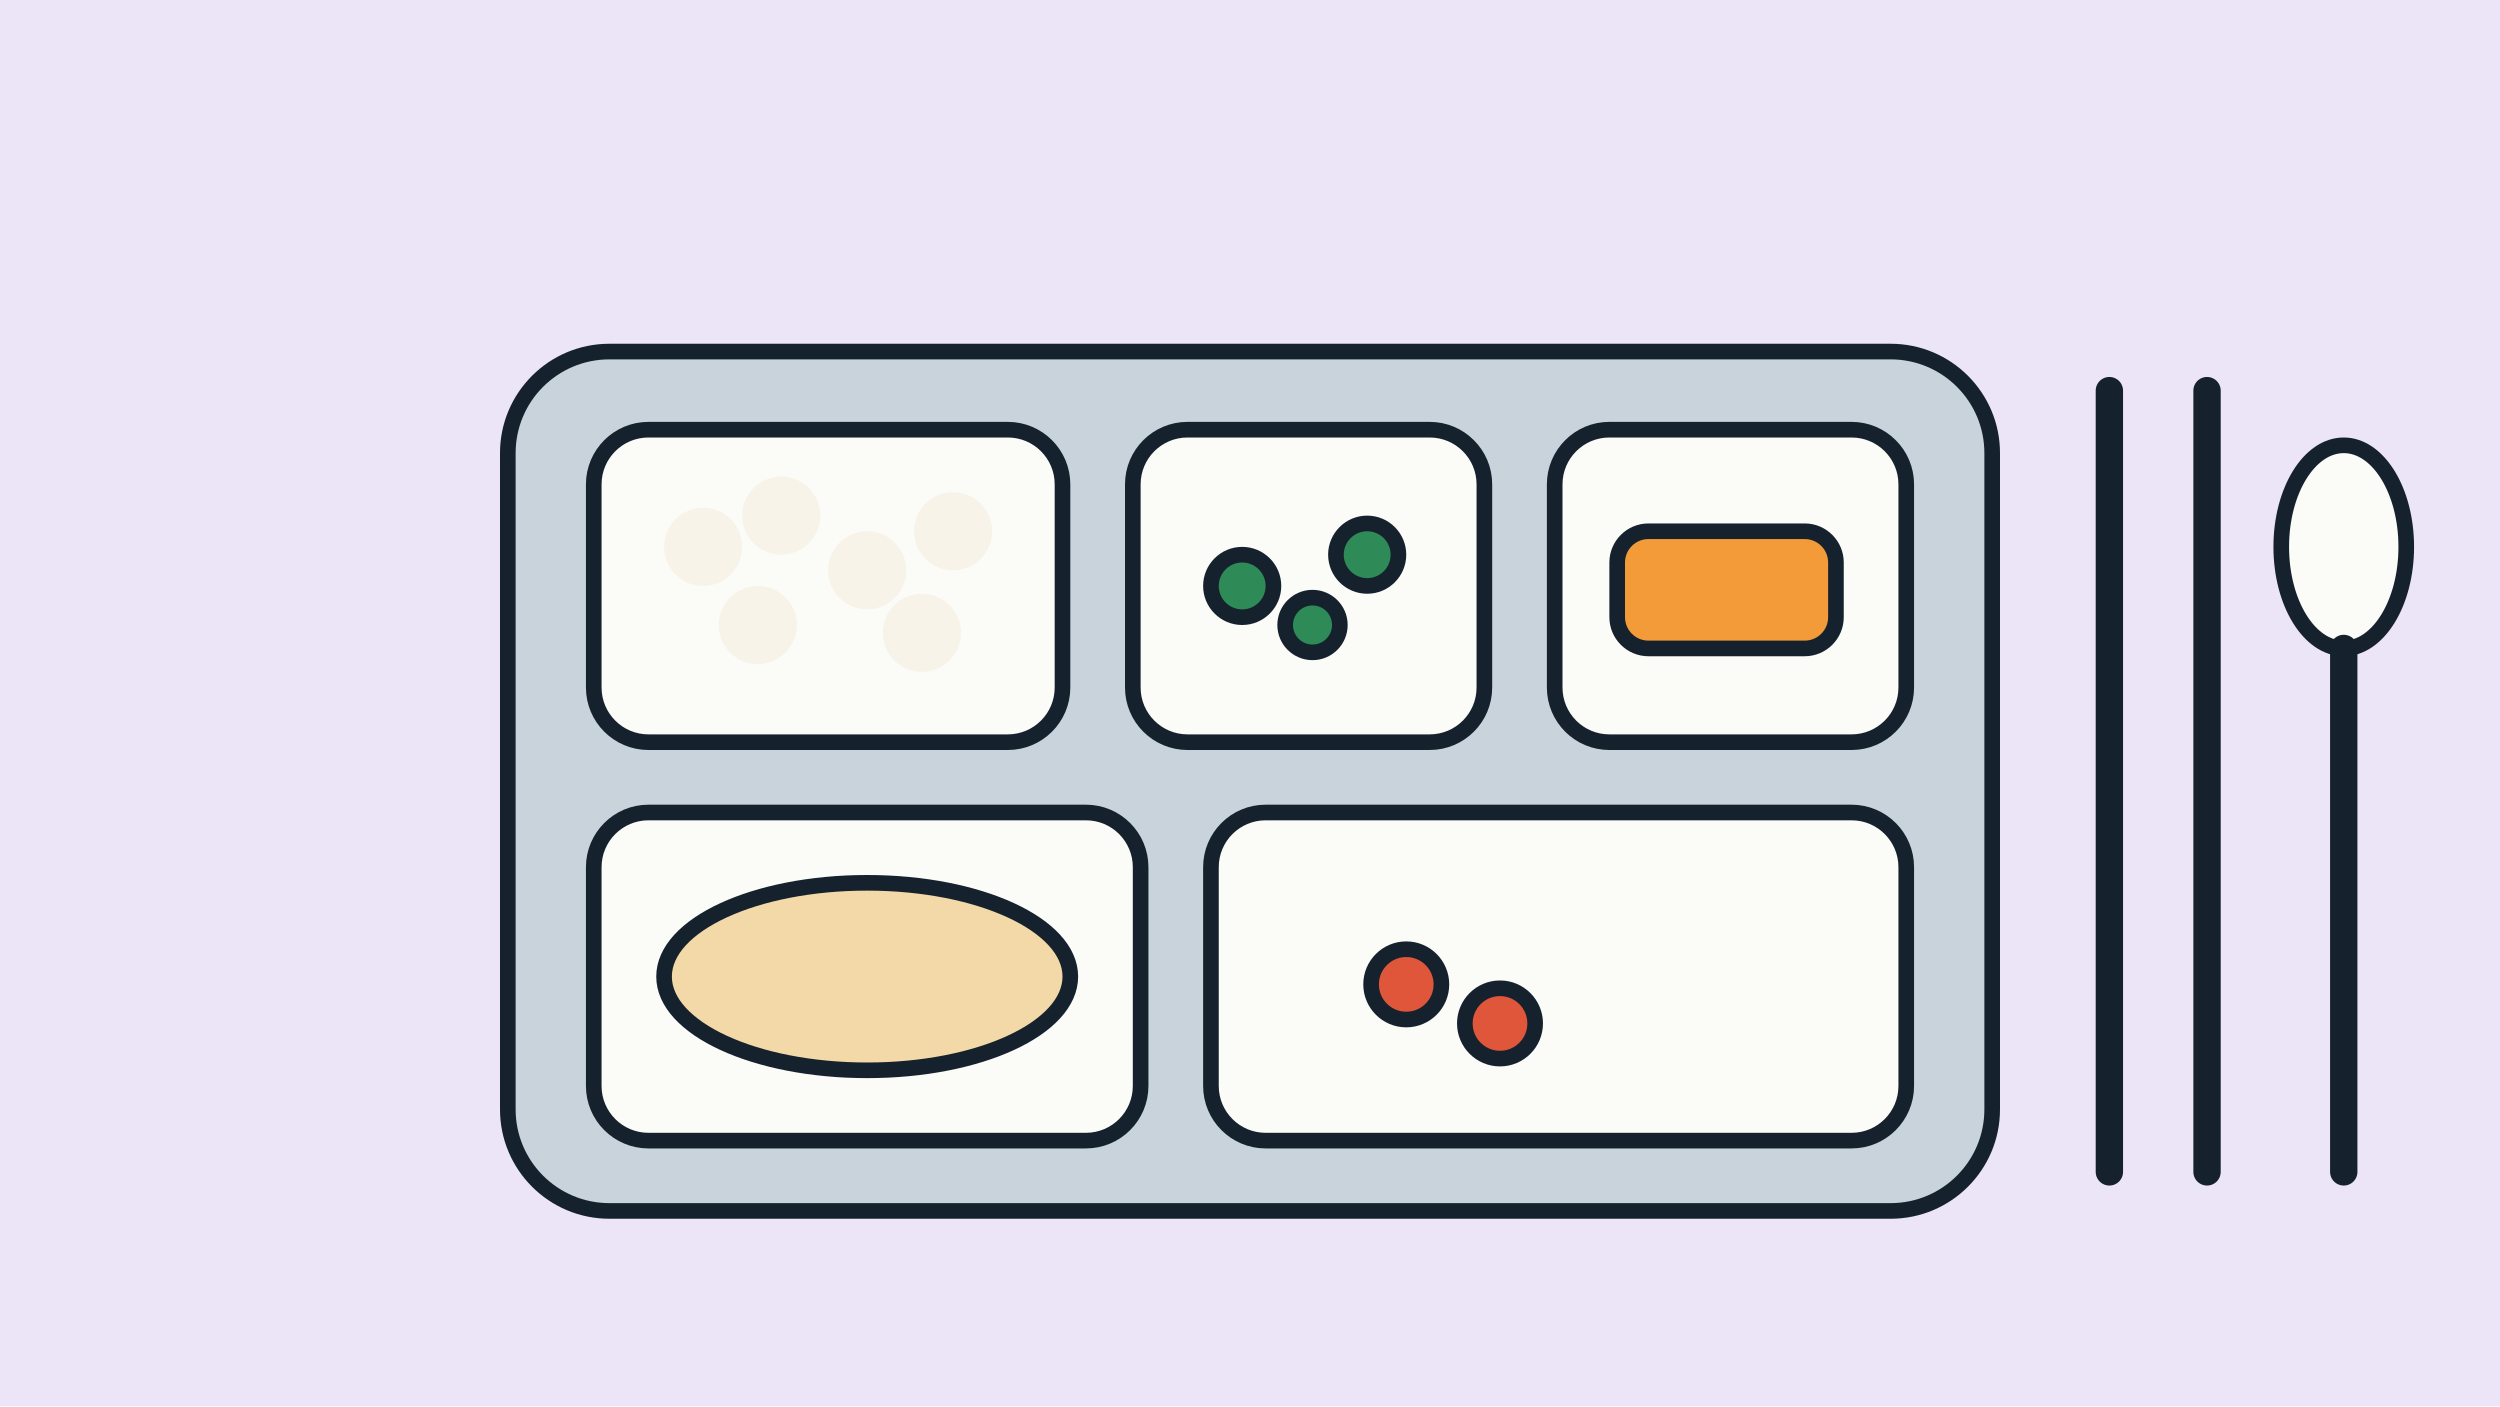
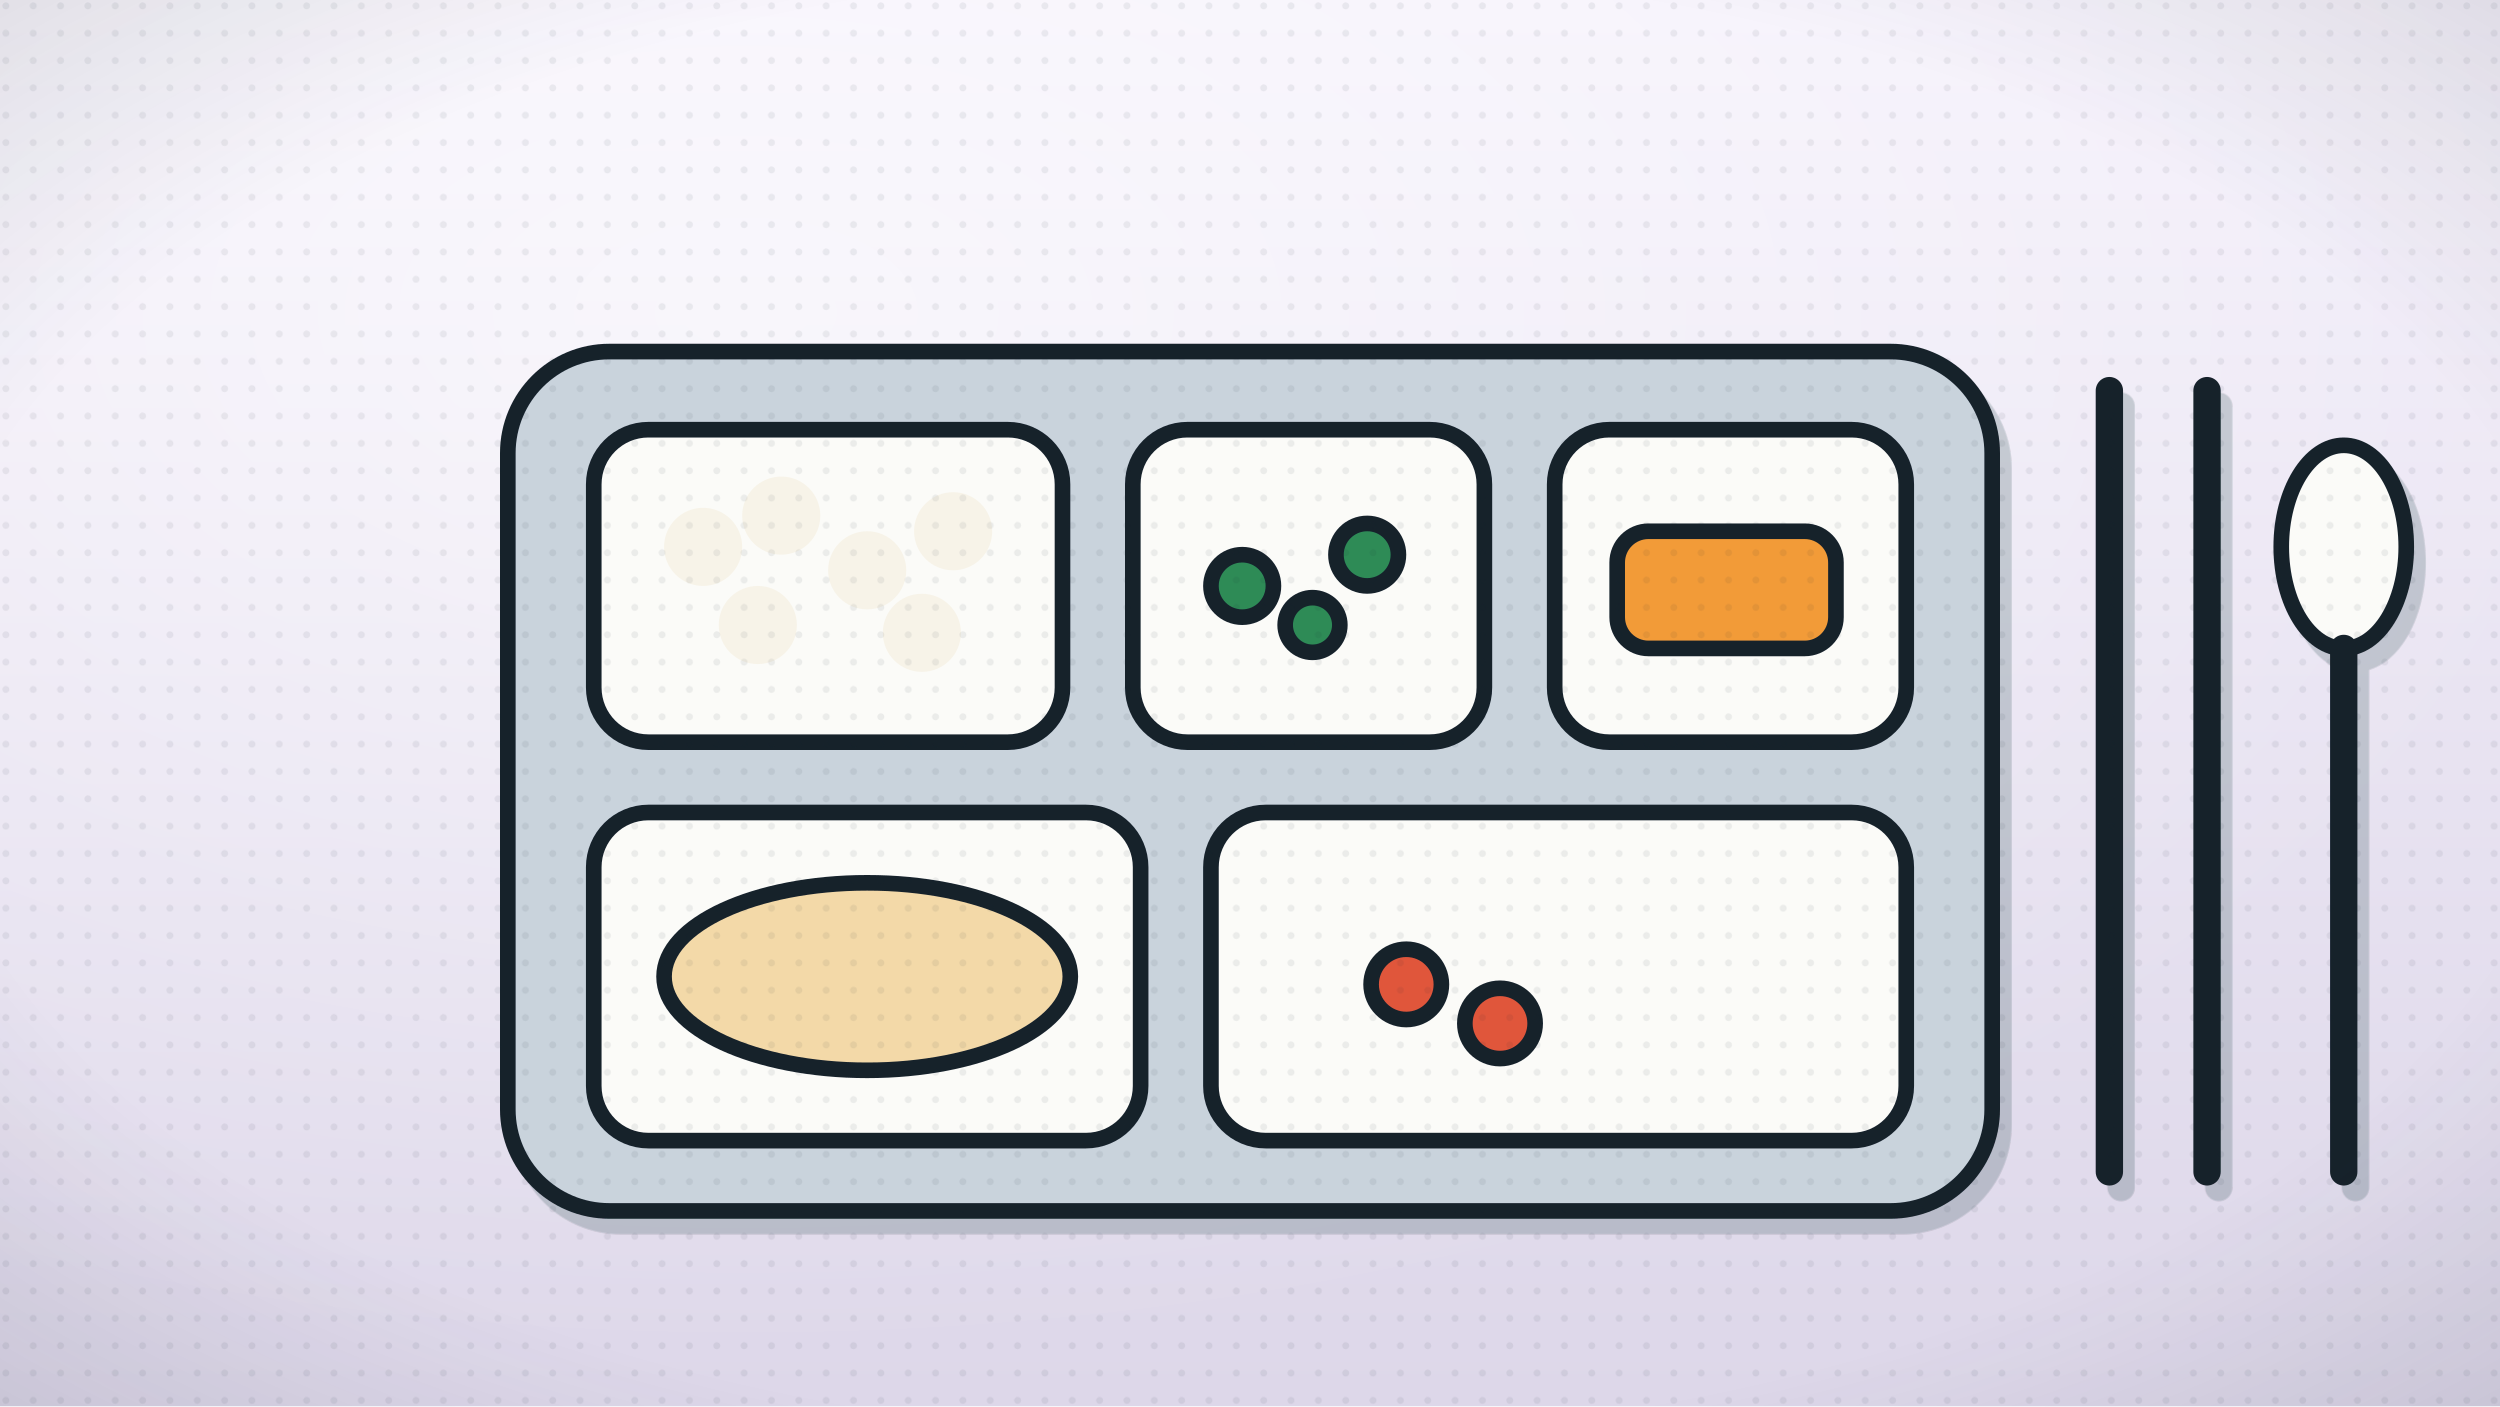
- <svg xmlns="http://www.w3.org/2000/svg" viewBox="0 0 640 360" role="img" aria-label="음식이 조금 남은 급식 식판과 수저">
-   <rect width="640" height="360" fill="#ECE5F7" />
-   <g stroke="#15212C" stroke-width="4" stroke-linejoin="round" stroke-linecap="round">
-     <rect x="130" y="90" width="380" height="220" rx="26" fill="#C9D3DC" />
-     <rect x="152" y="110" width="120" height="80" rx="14" fill="#FBFBF8" />
-     <rect x="290" y="110" width="90" height="80" rx="14" fill="#FBFBF8" />
-     <rect x="398" y="110" width="90" height="80" rx="14" fill="#FBFBF8" />
-     <rect x="152" y="208" width="140" height="84" rx="14" fill="#FBFBF8" />
-     <rect x="310" y="208" width="178" height="84" rx="14" fill="#FBFBF8" />
-     <circle cx="180" cy="140" r="10" fill="#F7F3E8" stroke="none" />
-     <circle cx="200" cy="132" r="10" fill="#F7F3E8" stroke="none" />
-     <circle cx="222" cy="146" r="10" fill="#F7F3E8" stroke="none" />
-     <circle cx="244" cy="136" r="10" fill="#F7F3E8" stroke="none" />
-     <circle cx="194" cy="160" r="10" fill="#F7F3E8" stroke="none" />
-     <circle cx="236" cy="162" r="10" fill="#F7F3E8" stroke="none" />
-     <circle cx="318" cy="150" r="8" fill="#2E8B57" />
-     <circle cx="336" cy="160" r="7" fill="#2E8B57" />
-     <circle cx="350" cy="142" r="8" fill="#2E8B57" />
-     <rect x="414" y="136" width="56" height="30" rx="8" fill="#F29B38" />
-     <ellipse cx="222" cy="250" rx="52" ry="24" fill="#F3D9A8" />
-     <circle cx="360" cy="252" r="9" fill="#E0563B" />
-     <circle cx="384" cy="262" r="9" fill="#E0563B" />
-     <path d="M540 100 L540 300" fill="none" stroke-width="7" />
-     <path d="M565 100 L565 300" fill="none" stroke-width="7" />
-     <ellipse cx="600" cy="140" rx="16" ry="26" fill="#FBFBF8" />
-     <path d="M600 166 L600 300" fill="none" stroke-width="7" />
+ <svg xmlns="http://www.w3.org/2000/svg" data-polished="1" viewBox="0 0 640 360" role="img" aria-label="음식이 조금 남은 급식 식판과 수저">
+   <defs>
+     <linearGradient id="pbg" x1="0" y1="0" x2="0" y2="1">
+       <stop offset="0" stop-color="#f5f1fb" />
+       <stop offset="1" stop-color="#ddd7e9" />
+     </linearGradient>
+     <radialGradient id="pglow" cx="0.3" cy="0.22" r="0.75">
+       <stop offset="0" stop-color="#FFFFFF" stop-opacity=".55" />
+       <stop offset="1" stop-color="#FFFFFF" stop-opacity="0" />
+     </radialGradient>
+     <pattern id="pdot" width="7" height="7" patternUnits="userSpaceOnUse">
+       <circle cx="1.5" cy="1.5" r=".9" fill="#15212C" opacity=".07" />
+     </pattern>
+     <filter id="psh" x="-5%" y="-5%" width="115%" height="120%">
+       <feDropShadow dx="3" dy="4" stdDeviation="0" flood-color="#15212C" flood-opacity=".18" />
+     </filter>
+     <radialGradient id="pvig" cx="0.5" cy="0.5" r="0.75">
+       <stop offset=".7" stop-color="#15212C" stop-opacity="0" />
+       <stop offset="1" stop-color="#15212C" stop-opacity=".12" />
+     </radialGradient>
+   </defs>
+   <rect width="640" height="360" fill="url(#pbg)" />
+   <rect width="640" height="360" fill="url(#pglow)" />
+   <g filter="url(#psh)">
+     <g stroke="#15212C" stroke-width="4" stroke-linejoin="round" stroke-linecap="round">
+       <rect x="130" y="90" width="380" height="220" rx="26" fill="#C9D3DC" />
+       <rect x="152" y="110" width="120" height="80" rx="14" fill="#FBFBF8" />
+       <rect x="290" y="110" width="90" height="80" rx="14" fill="#FBFBF8" />
+       <rect x="398" y="110" width="90" height="80" rx="14" fill="#FBFBF8" />
+       <rect x="152" y="208" width="140" height="84" rx="14" fill="#FBFBF8" />
+       <rect x="310" y="208" width="178" height="84" rx="14" fill="#FBFBF8" />
+       <circle cx="180" cy="140" r="10" fill="#F7F3E8" stroke="none" />
+       <circle cx="200" cy="132" r="10" fill="#F7F3E8" stroke="none" />
+       <circle cx="222" cy="146" r="10" fill="#F7F3E8" stroke="none" />
+       <circle cx="244" cy="136" r="10" fill="#F7F3E8" stroke="none" />
+       <circle cx="194" cy="160" r="10" fill="#F7F3E8" stroke="none" />
+       <circle cx="236" cy="162" r="10" fill="#F7F3E8" stroke="none" />
+       <circle cx="318" cy="150" r="8" fill="#2E8B57" />
+       <circle cx="336" cy="160" r="7" fill="#2E8B57" />
+       <circle cx="350" cy="142" r="8" fill="#2E8B57" />
+       <rect x="414" y="136" width="56" height="30" rx="8" fill="#F29B38" />
+       <ellipse cx="222" cy="250" rx="52" ry="24" fill="#F3D9A8" />
+       <circle cx="360" cy="252" r="9" fill="#E0563B" />
+       <circle cx="384" cy="262" r="9" fill="#E0563B" />
+       <path d="M540 100 L540 300" fill="none" stroke-width="7" />
+       <path d="M565 100 L565 300" fill="none" stroke-width="7" />
+       <ellipse cx="600" cy="140" rx="16" ry="26" fill="#FBFBF8" />
+       <path d="M600 166 L600 300" fill="none" stroke-width="7" />
+     </g>
  </g>
+   <rect width="640" height="360" fill="url(#pdot)" pointer-events="none" />
+   <rect width="640" height="360" fill="url(#pvig)" pointer-events="none" />
</svg>
